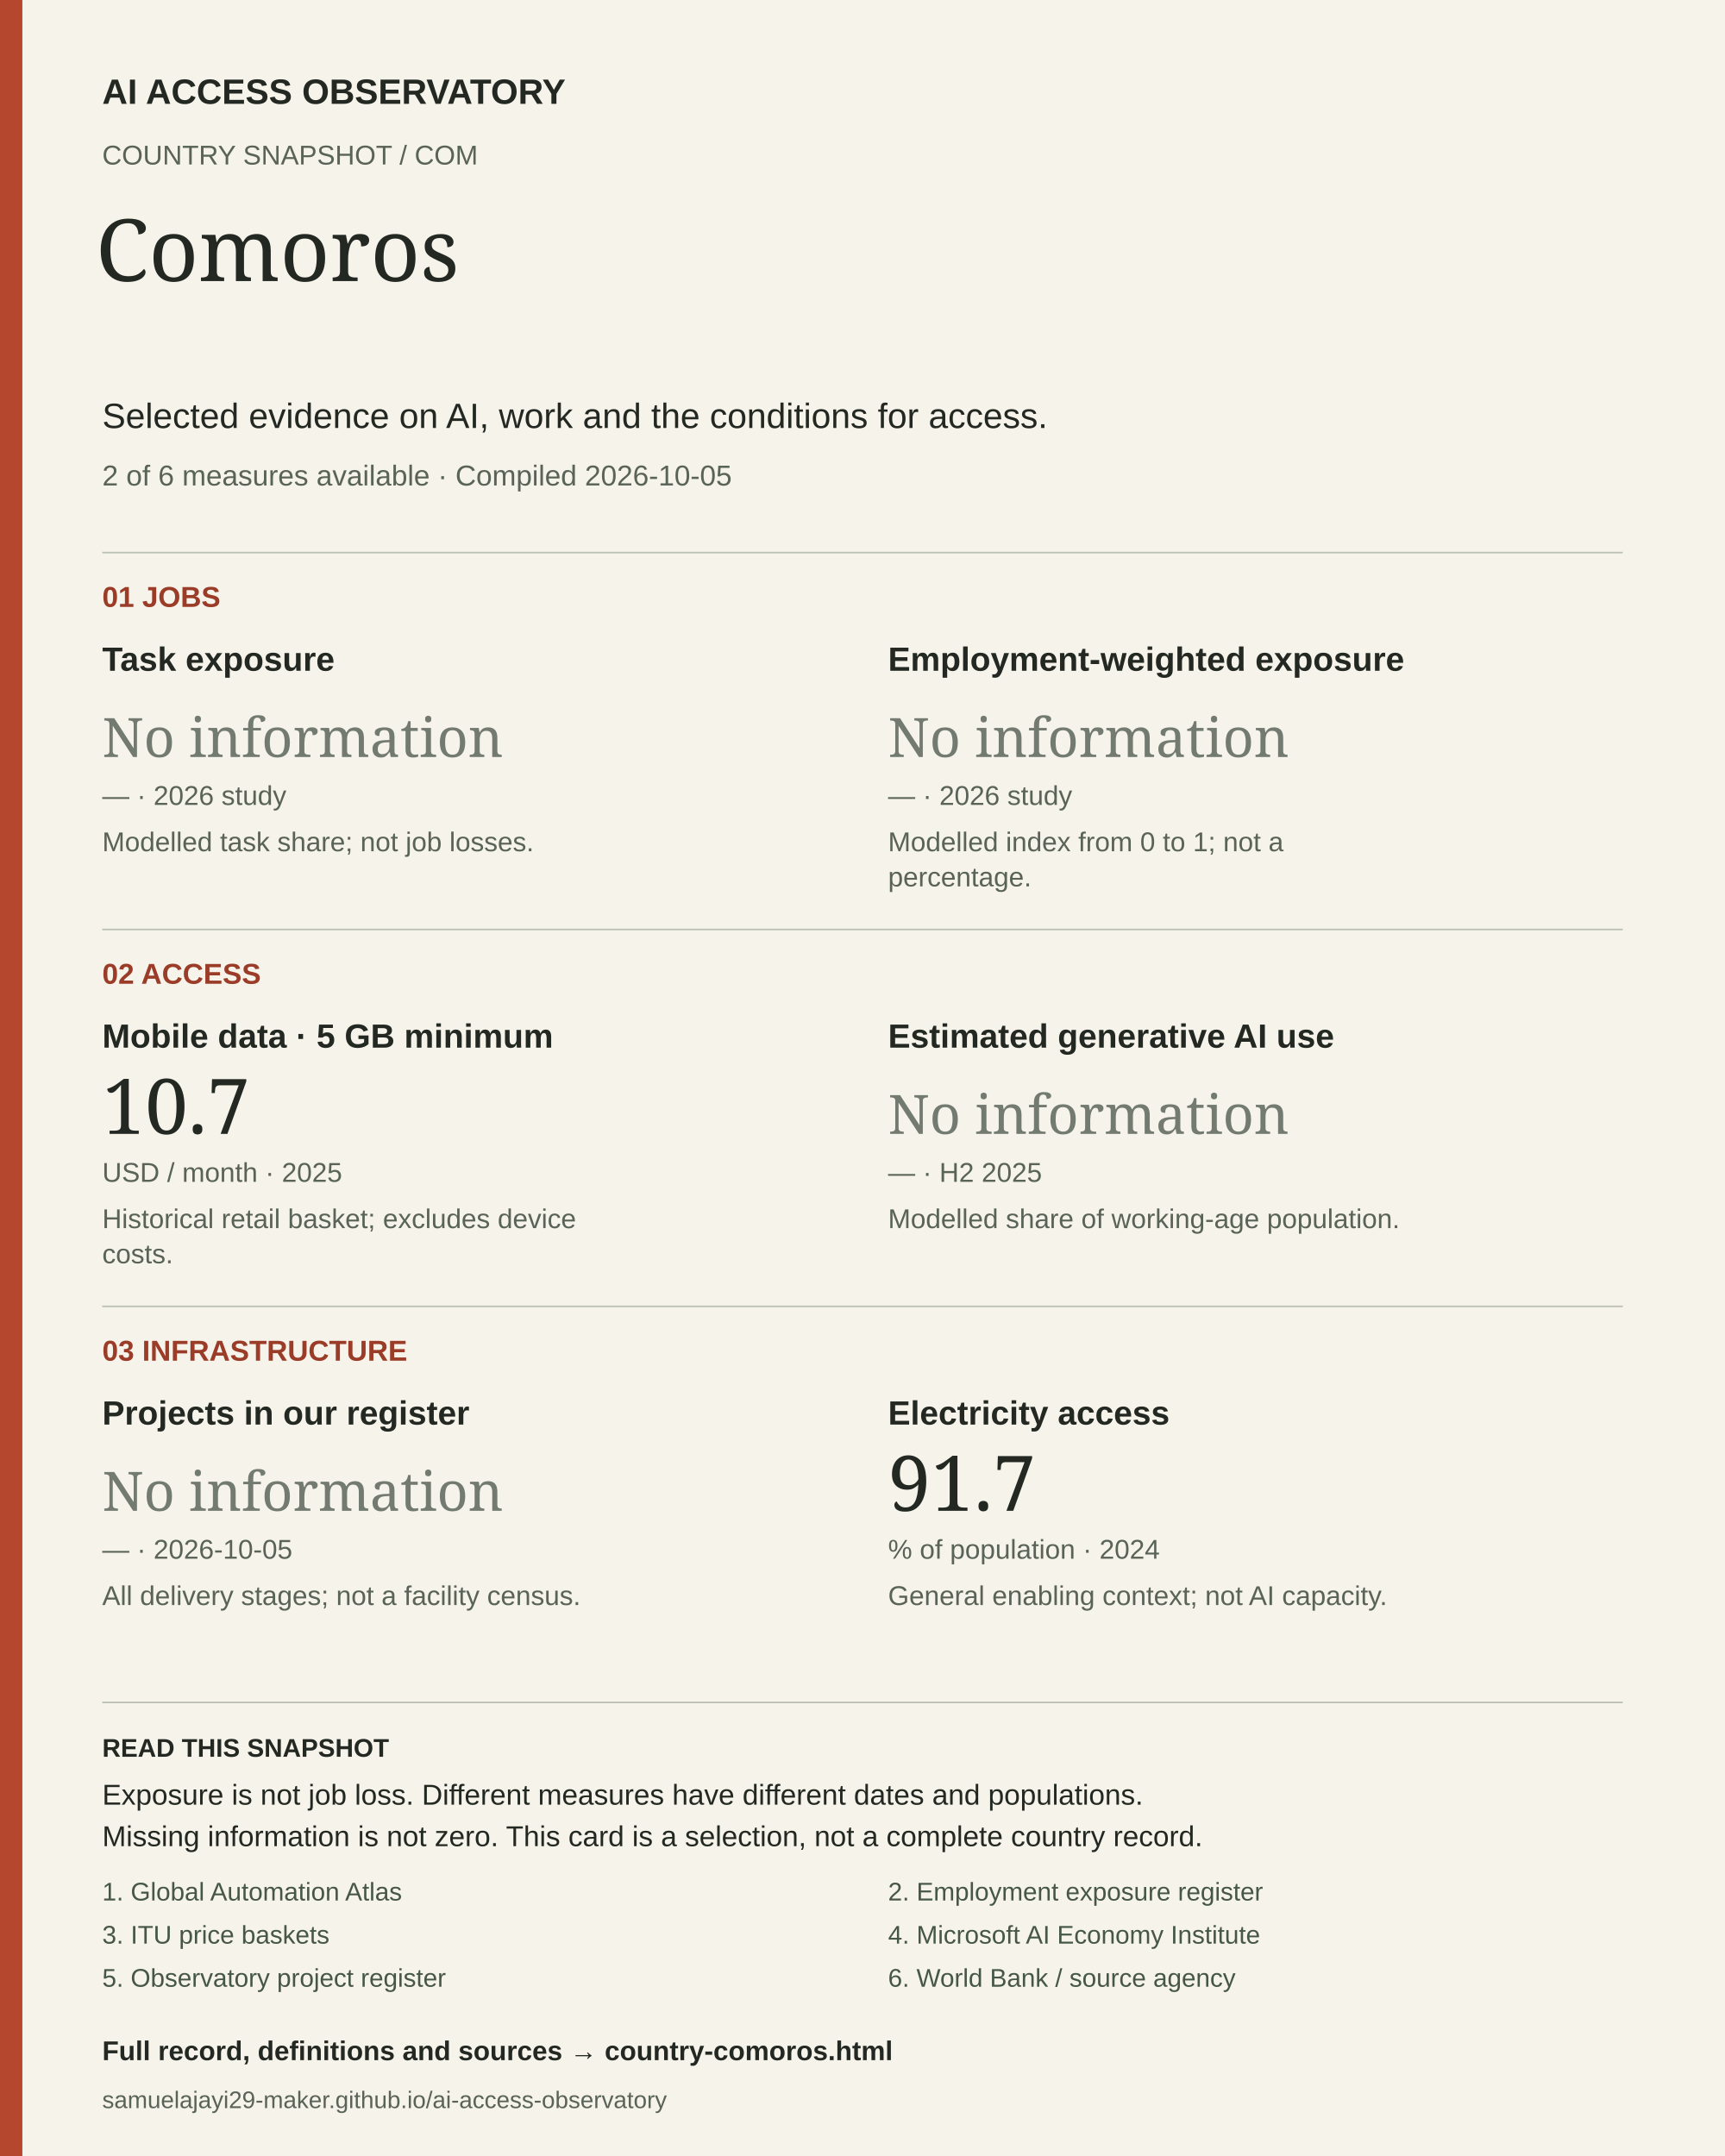
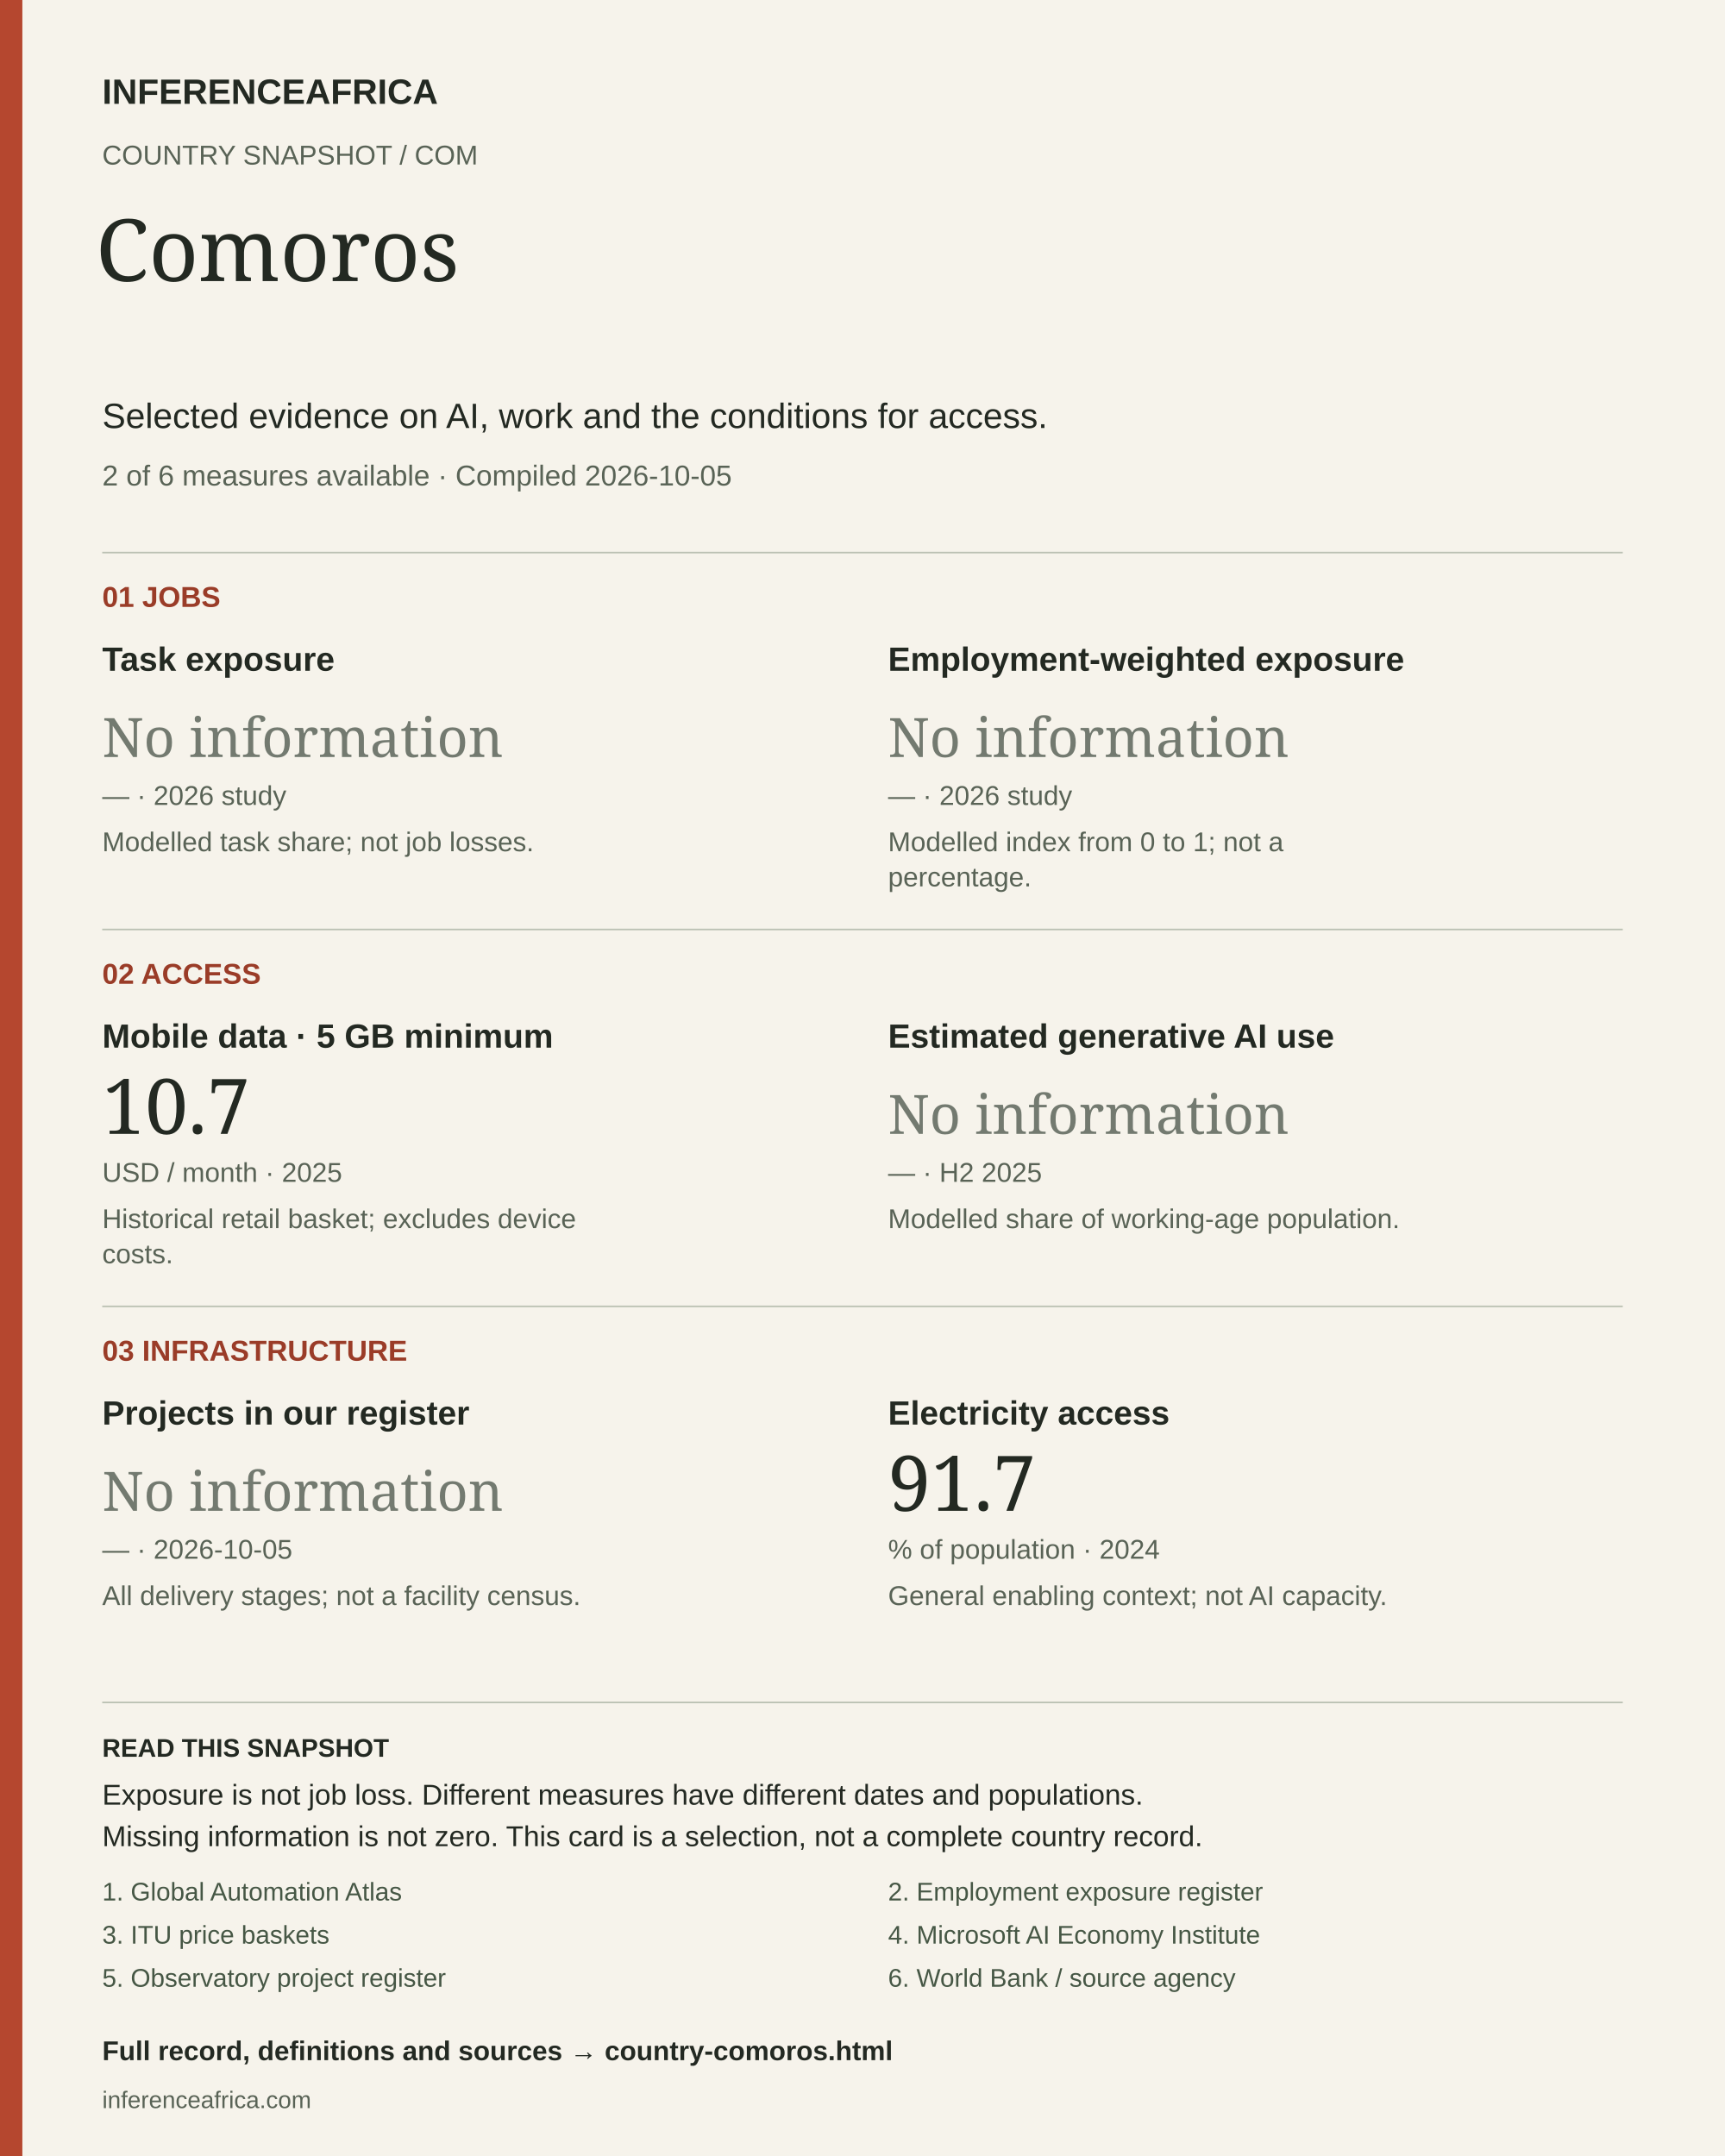
<svg xmlns="http://www.w3.org/2000/svg" width="1080" height="1350" viewBox="0 0 1080 1350" role="img" aria-labelledby="title desc">
  <rect width="1080" height="1350" fill="#f6f3eb" />
  <rect width="14" height="1350" fill="#b5472f" />
-   <text x="64" y="65" font-size="22" fill="#232922" font-weight="700" font-family="Arial, sans-serif">AI ACCESS OBSERVATORY</text>
+   <text x="64" y="65" font-size="22" fill="#232922" font-weight="700" font-family="Arial, sans-serif">INFERENCEAFRICA</text>
  <text x="64" y="103" font-size="17" fill="#596356" font-weight="400" font-family="Arial, sans-serif">COUNTRY SNAPSHOT  /  COM</text>
  <text x="60" y="176" font-size="54" fill="#232922" font-weight="400" font-family="Georgia, serif">Comoros</text>
  <text x="64" y="268" font-size="22" fill="#232922" font-weight="400" font-family="Arial, sans-serif">Selected evidence on AI, work and the conditions for access.</text>
  <text x="64" y="304" font-size="18" fill="#596356" font-weight="400" font-family="Arial, sans-serif">2 of 6 measures available  ·  Compiled 2026-10-05</text>
  <line x1="64" y1="346" x2="1016" y2="346" stroke="#bbc1b3" />
  <text x="64" y="380" font-size="18" fill="#9a3c28" font-weight="700" font-family="Arial, sans-serif">01  JOBS</text>
  <text x="64" y="420" font-size="21" fill="#232922" font-weight="700" font-family="Arial, sans-serif">Task exposure</text>
  <text x="64" y="474" font-size="34" fill="#737a70" font-weight="400" font-family="Georgia, serif">No information</text>
  <text x="64" y="504" font-size="17" fill="#596356" font-weight="400" font-family="Arial, sans-serif">—  ·  2026 study</text>
  <text x="64" y="533" font-size="17" fill="#596356" font-weight="400" font-family="Arial, sans-serif">Modelled task share; not job losses.</text>
  <text x="556" y="420" font-size="21" fill="#232922" font-weight="700" font-family="Arial, sans-serif">Employment-weighted exposure</text>
  <text x="556" y="474" font-size="34" fill="#737a70" font-weight="400" font-family="Georgia, serif">No information</text>
  <text x="556" y="504" font-size="17" fill="#596356" font-weight="400" font-family="Arial, sans-serif">—  ·  2026 study</text>
  <text x="556" y="533" font-size="17" fill="#596356" font-weight="400" font-family="Arial, sans-serif">Modelled index from 0 to 1; not a</text>
  <text x="556" y="555" font-size="17" fill="#596356" font-weight="400" font-family="Arial, sans-serif">percentage.</text>
  <line x1="64" y1="582" x2="1016" y2="582" stroke="#bbc1b3" />
  <text x="64" y="616" font-size="18" fill="#9a3c28" font-weight="700" font-family="Arial, sans-serif">02  ACCESS</text>
  <text x="64" y="656" font-size="21" fill="#232922" font-weight="700" font-family="Arial, sans-serif">Mobile data · 5 GB minimum</text>
  <text x="64" y="710" font-size="48" fill="#232922" font-weight="400" font-family="Georgia, serif">10.7</text>
  <text x="64" y="740" font-size="17" fill="#596356" font-weight="400" font-family="Arial, sans-serif">USD / month  ·  2025</text>
  <text x="64" y="769" font-size="17" fill="#596356" font-weight="400" font-family="Arial, sans-serif">Historical retail basket; excludes device</text>
  <text x="64" y="791" font-size="17" fill="#596356" font-weight="400" font-family="Arial, sans-serif">costs.</text>
  <text x="556" y="656" font-size="21" fill="#232922" font-weight="700" font-family="Arial, sans-serif">Estimated generative AI use</text>
  <text x="556" y="710" font-size="34" fill="#737a70" font-weight="400" font-family="Georgia, serif">No information</text>
  <text x="556" y="740" font-size="17" fill="#596356" font-weight="400" font-family="Arial, sans-serif">—  ·  H2 2025</text>
  <text x="556" y="769" font-size="17" fill="#596356" font-weight="400" font-family="Arial, sans-serif">Modelled share of working-age population.</text>
  <line x1="64" y1="818" x2="1016" y2="818" stroke="#bbc1b3" />
  <text x="64" y="852" font-size="18" fill="#9a3c28" font-weight="700" font-family="Arial, sans-serif">03  INFRASTRUCTURE</text>
  <text x="64" y="892" font-size="21" fill="#232922" font-weight="700" font-family="Arial, sans-serif">Projects in our register</text>
  <text x="64" y="946" font-size="34" fill="#737a70" font-weight="400" font-family="Georgia, serif">No information</text>
  <text x="64" y="976" font-size="17" fill="#596356" font-weight="400" font-family="Arial, sans-serif">—  ·  2026-10-05</text>
  <text x="64" y="1005" font-size="17" fill="#596356" font-weight="400" font-family="Arial, sans-serif">All delivery stages; not a facility census.</text>
  <text x="556" y="892" font-size="21" fill="#232922" font-weight="700" font-family="Arial, sans-serif">Electricity access</text>
  <text x="556" y="946" font-size="48" fill="#232922" font-weight="400" font-family="Georgia, serif">91.7</text>
  <text x="556" y="976" font-size="17" fill="#596356" font-weight="400" font-family="Arial, sans-serif">% of population  ·  2024</text>
  <text x="556" y="1005" font-size="17" fill="#596356" font-weight="400" font-family="Arial, sans-serif">General enabling context; not AI capacity.</text>
  <line x1="64" y1="1066" x2="1016" y2="1066" stroke="#bbc1b3" />
  <text x="64" y="1100" font-size="16" fill="#232922" font-weight="700" font-family="Arial, sans-serif">READ THIS SNAPSHOT</text>
  <text x="64" y="1130" font-size="18" fill="#232922" font-weight="400" font-family="Arial, sans-serif">Exposure is not job loss. Different measures have different dates and populations.</text>
  <text x="64" y="1156" font-size="18" fill="#232922" font-weight="400" font-family="Arial, sans-serif">Missing information is not zero. This card is a selection, not a complete country record.</text>
-   <a href="https://samuelajayi29-maker.github.io/ai-access-observatory/data/jobs-atlas-exposure.csv">
+   <a href="https://inferenceafrica.com/data/jobs-atlas-exposure.csv">
    <text x="64" y="1190" font-size="16" fill="#465745" font-weight="400" font-family="Arial, sans-serif">1. Global Automation Atlas</text>
  </a>
-   <a href="https://samuelajayi29-maker.github.io/ai-access-observatory/data/jobs-exposure.csv">
+   <a href="https://inferenceafrica.com/data/jobs-exposure.csv">
    <text x="556" y="1190" font-size="16" fill="#465745" font-weight="400" font-family="Arial, sans-serif">2. Employment exposure register</text>
  </a>
  <a href="https://www.itu.int/en/ITU-D/Statistics/Documents/ICT_Prices/ITU_ICTPriceBaskets_2008-2025.xlsx">
    <text x="64" y="1217" font-size="16" fill="#465745" font-weight="400" font-family="Arial, sans-serif">3. ITU price baskets</text>
  </a>
  <a href="https://www.microsoft.com/en-us/research/wp-content/uploads/2026/01/Microsoft-AI-Diffusion-Report-January-2026.pdf">
    <text x="556" y="1217" font-size="16" fill="#465745" font-weight="400" font-family="Arial, sans-serif">4. Microsoft AI Economy Institute</text>
  </a>
-   <a href="https://samuelajayi29-maker.github.io/ai-access-observatory/data/infra-projects.csv">
+   <a href="https://inferenceafrica.com/data/infra-projects.csv">
    <text x="64" y="1244" font-size="16" fill="#465745" font-weight="400" font-family="Arial, sans-serif">5. Observatory project register</text>
  </a>
  <a href="https://api.worldbank.org/v2/country/COM/indicator/EG.ELC.ACCS.ZS?format=json&amp;mrnev=1&amp;per_page=100">
    <text x="556" y="1244" font-size="16" fill="#465745" font-weight="400" font-family="Arial, sans-serif">6. World Bank / source agency</text>
  </a>
-   <a href="https://samuelajayi29-maker.github.io/ai-access-observatory/country-comoros.html">
+   <a href="https://inferenceafrica.com/country-comoros.html">
    <text x="64" y="1290" font-size="17" fill="#232922" font-weight="700" font-family="Arial, sans-serif">Full record, definitions and sources → country-comoros.html</text>
  </a>
-   <text x="64" y="1320" font-size="15" fill="#596356" font-weight="400" font-family="Arial, sans-serif">samuelajayi29-maker.github.io/ai-access-observatory</text>
+   <text x="64" y="1320" font-size="15" fill="#596356" font-weight="400" font-family="Arial, sans-serif">inferenceafrica.com</text>
</svg>
